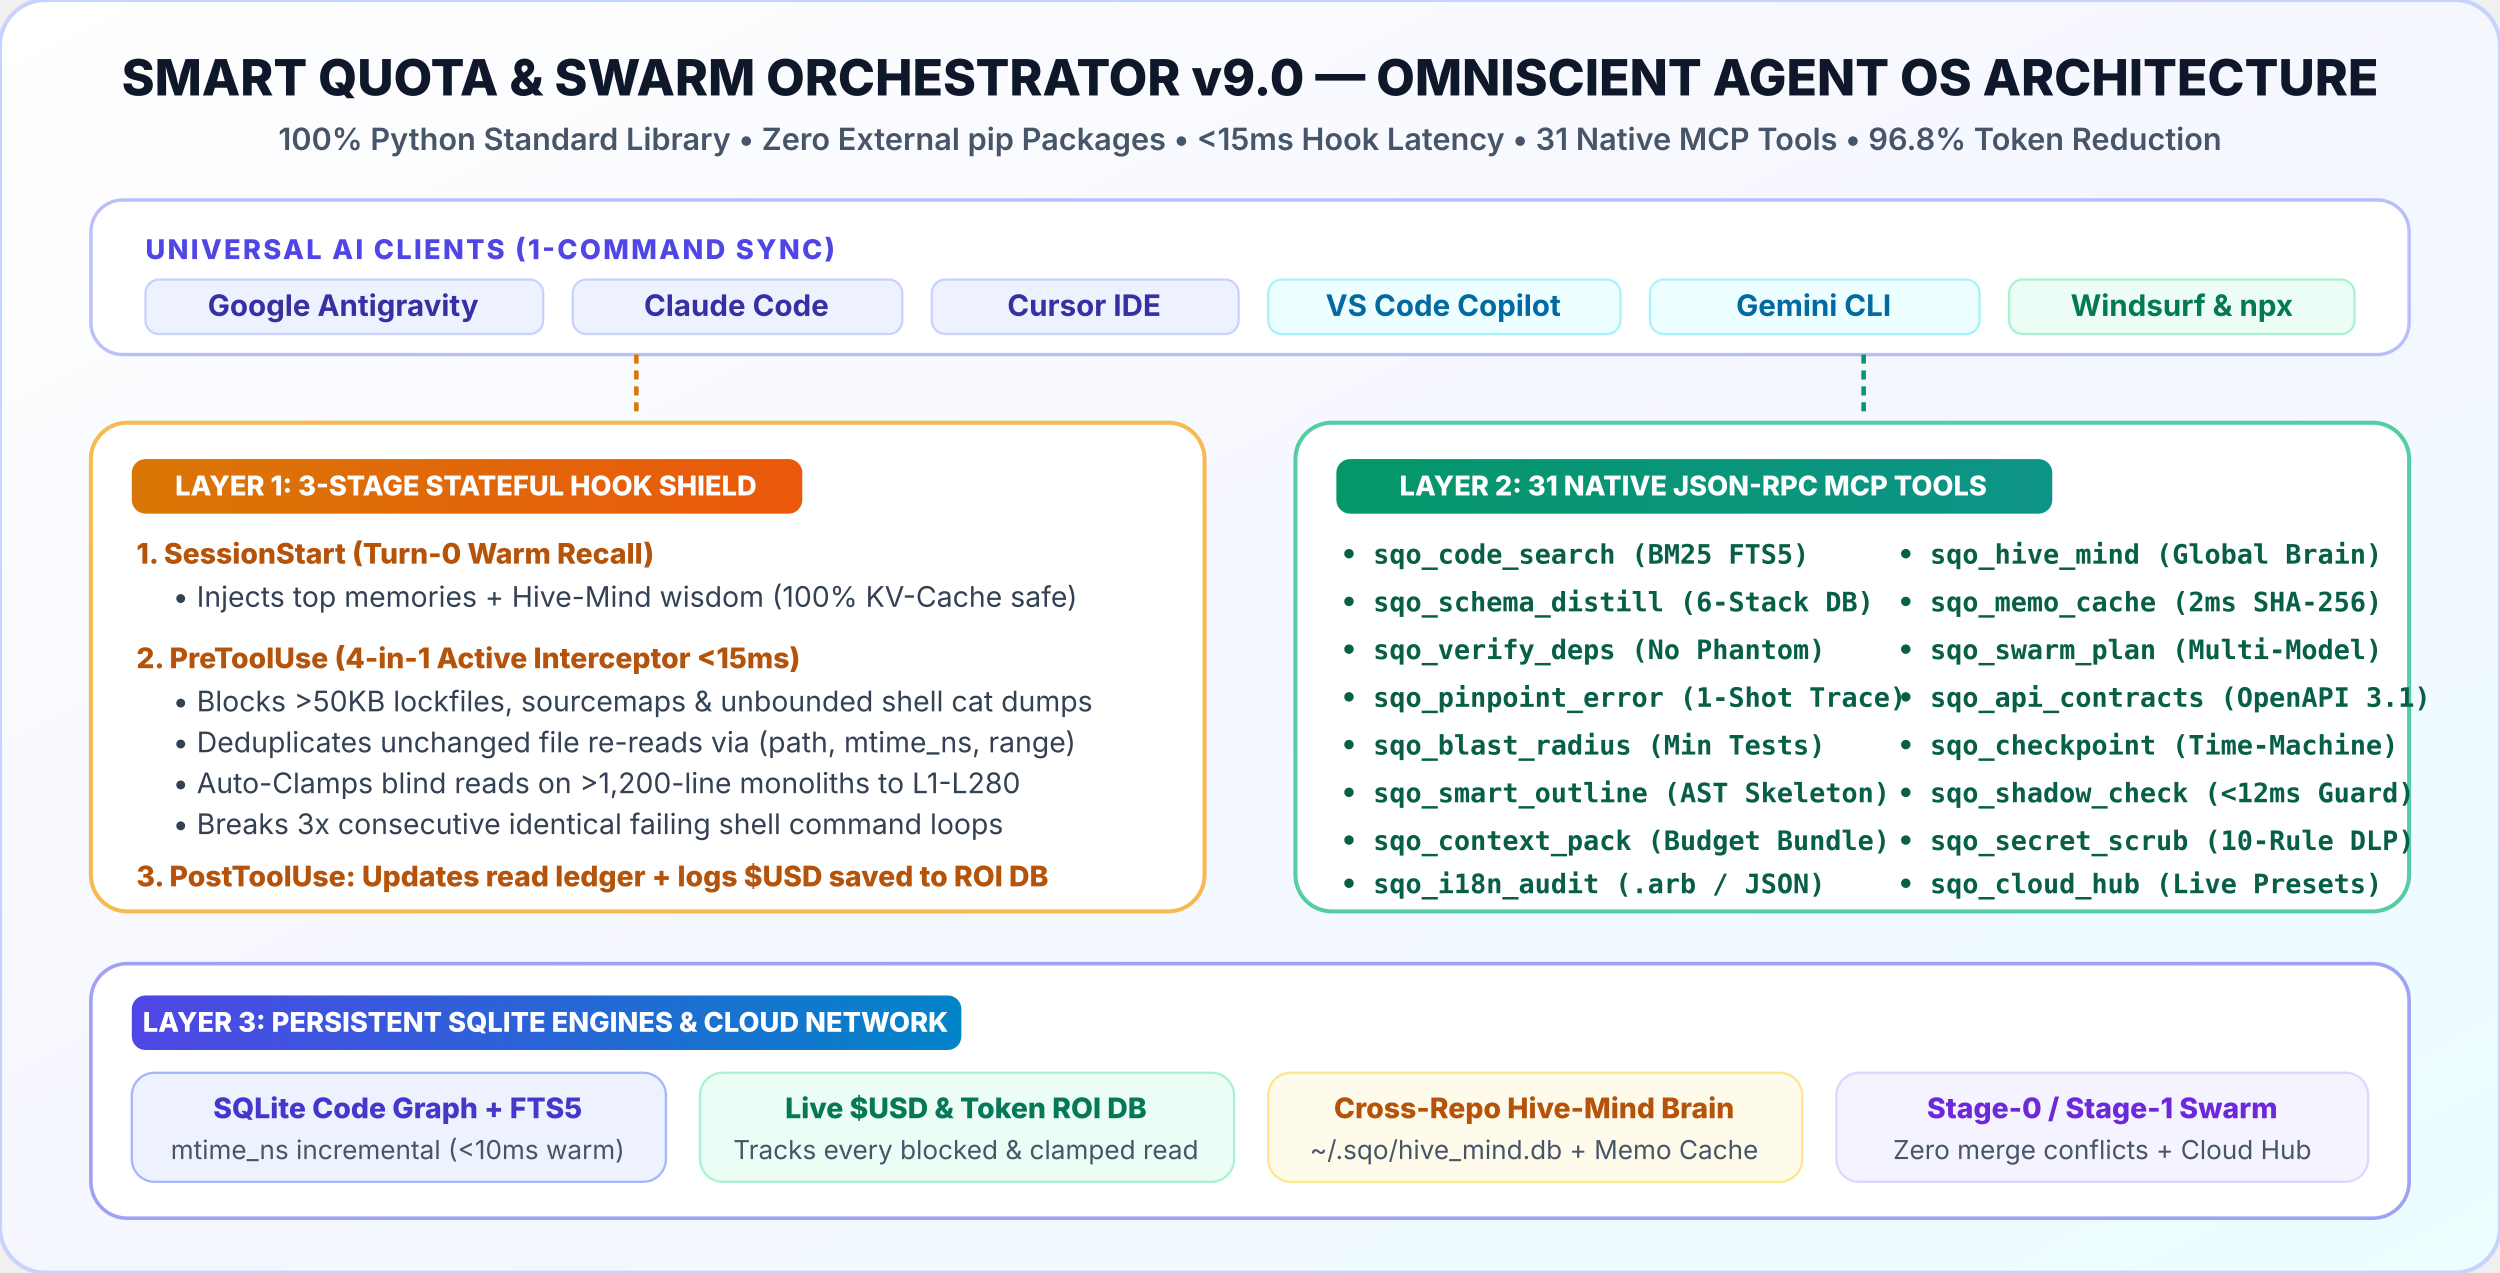
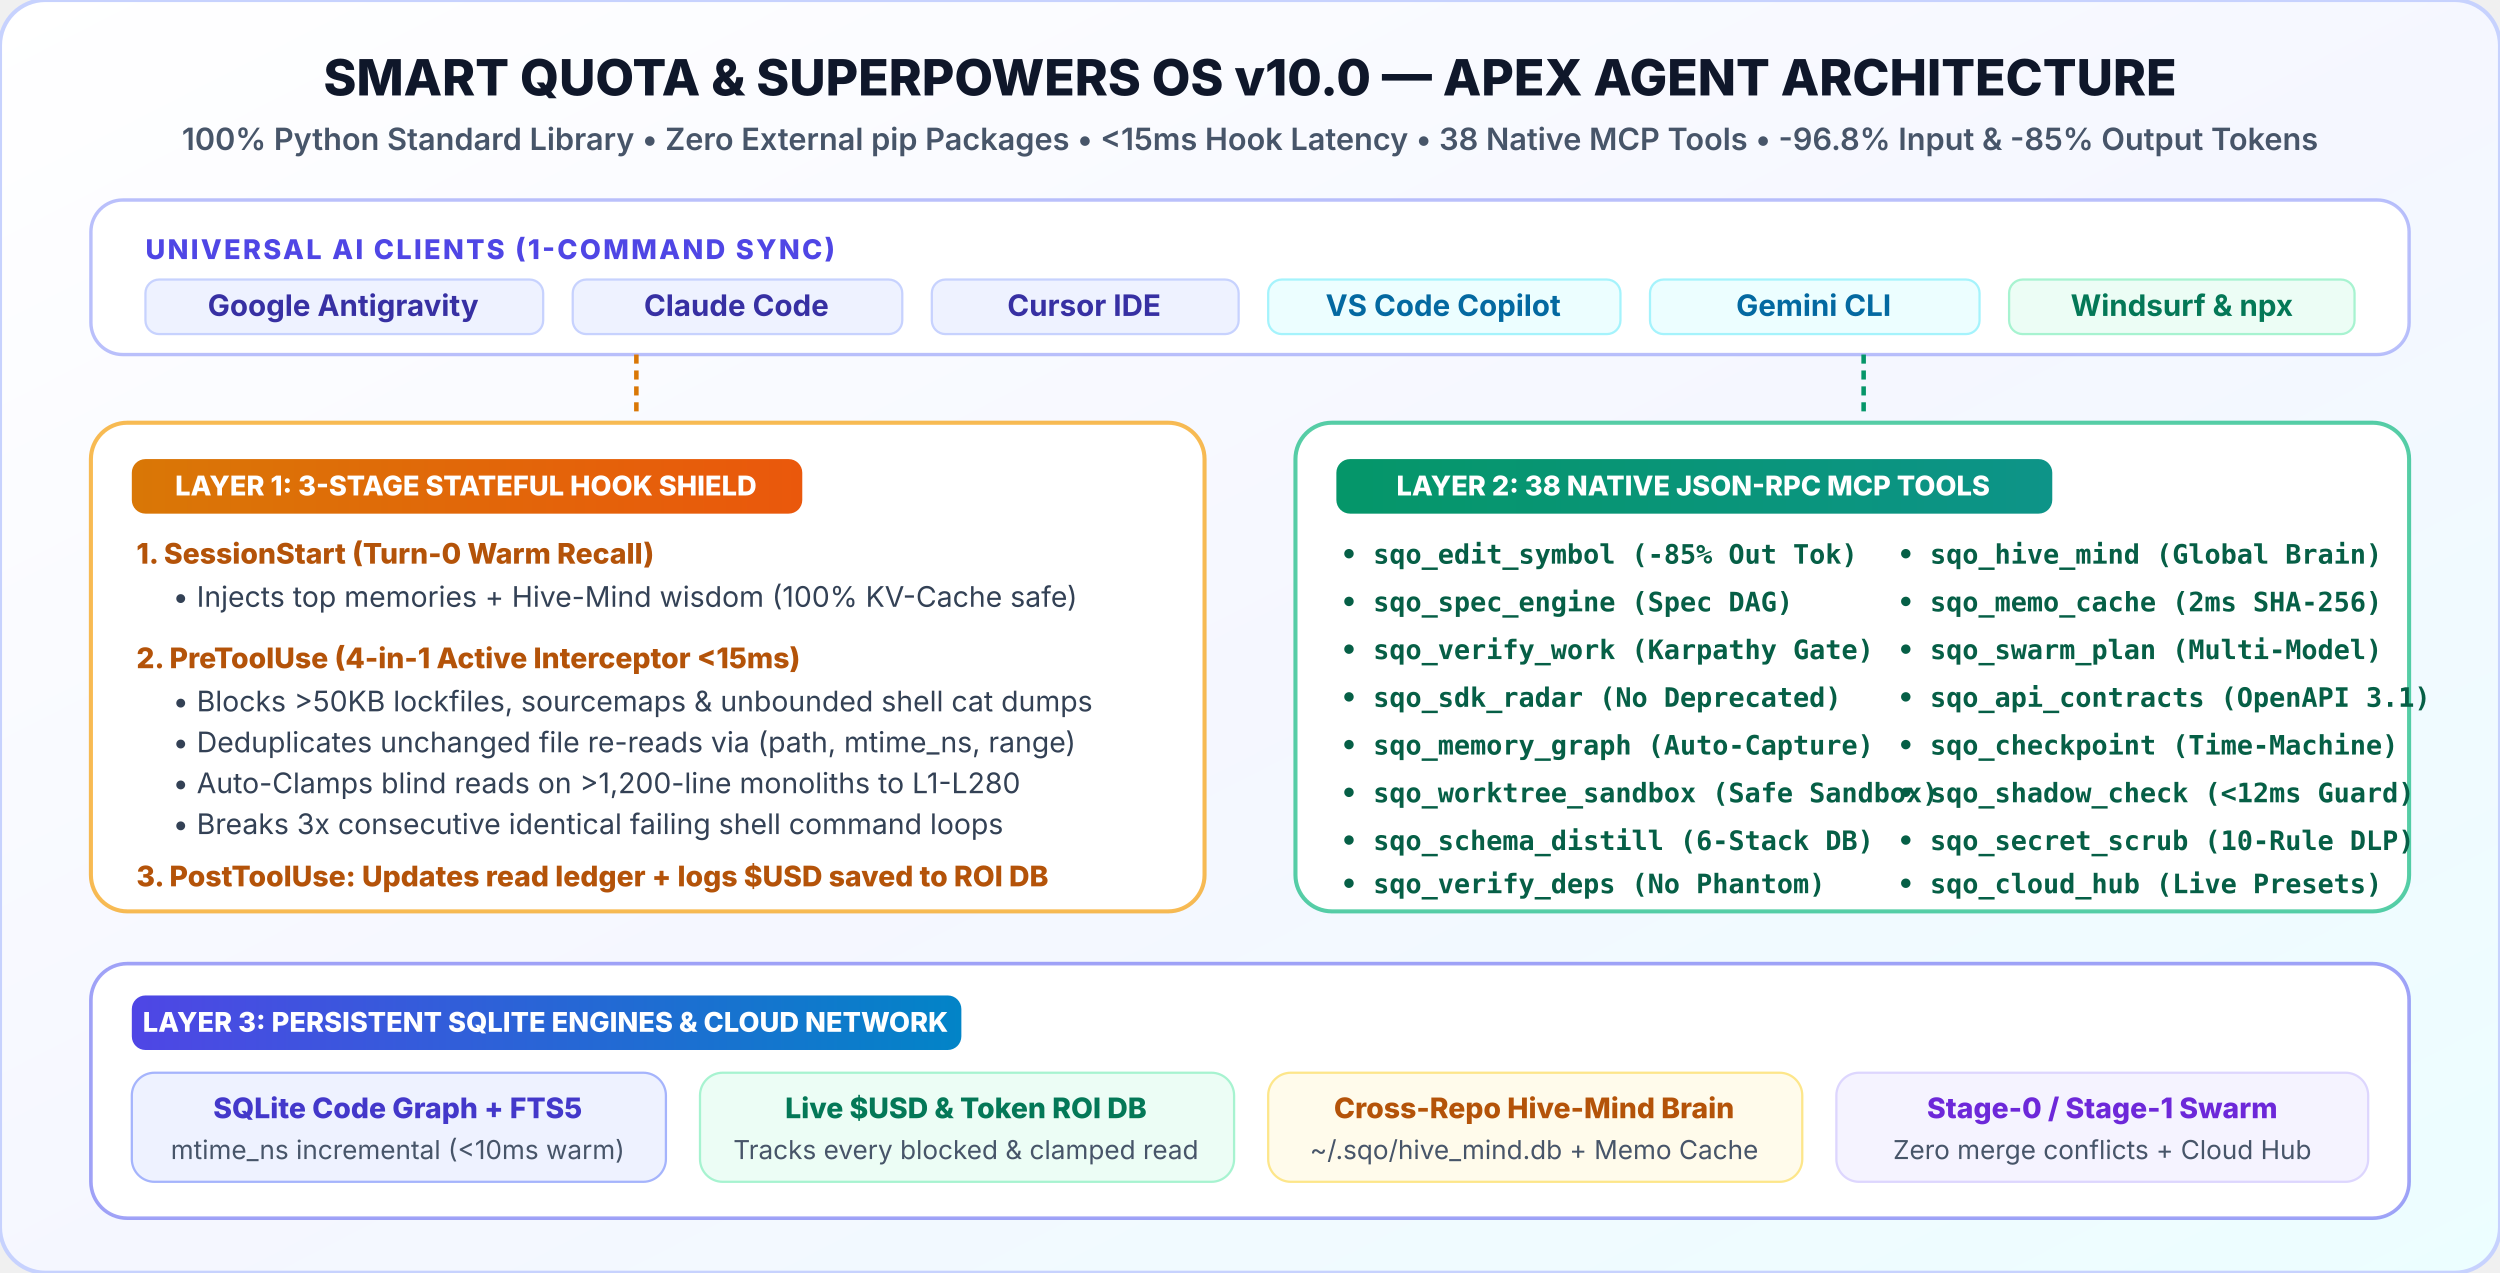
<svg xmlns="http://www.w3.org/2000/svg" viewBox="0 0 1100 560" width="100%">
  <defs>
    <linearGradient id="bg" x1="0" y1="0" x2="1" y2="1">
      <stop offset="0%" stop-color="#FFFFFF" />
      <stop offset="52%" stop-color="#F5F7FF" />
      <stop offset="100%" stop-color="#ECFEFF" />
    </linearGradient>
    <linearGradient id="cyanGrad" x1="0" y1="0" x2="1" y2="0">
      <stop offset="0%" stop-color="#4F46E5" />
      <stop offset="100%" stop-color="#0284C7" />
    </linearGradient>
    <linearGradient id="emeraldGrad" x1="0" y1="0" x2="1" y2="0">
      <stop offset="0%" stop-color="#059669" />
      <stop offset="100%" stop-color="#0D9488" />
    </linearGradient>
    <linearGradient id="amberGrad" x1="0" y1="0" x2="1" y2="0">
      <stop offset="0%" stop-color="#D97706" />
      <stop offset="100%" stop-color="#EA580C" />
    </linearGradient>
  </defs>
  <rect width="1100" height="560" rx="20" fill="url(#bg)" stroke="#C7D2FE" stroke-width="1.8" />
  <text x="550" y="42" text-anchor="middle" fill="#0F172A" font-family="Plus Jakarta Sans, Segoe UI, Inter, Arial, sans-serif" font-size="22" font-weight="800">
-     SMART QUOTA &amp; SWARM ORCHESTRATOR v9.0 — OMNISCIENT AGENT OS ARCHITECTURE
+     SMART QUOTA &amp; SUPERPOWERS OS v10.0 — APEX AGENT ARCHITECTURE
  </text>
  <text x="550" y="66" text-anchor="middle" fill="#475569" font-family="Plus Jakarta Sans, Segoe UI, Inter, Arial, sans-serif" font-size="13.5" font-weight="600">
-     100% Python Standard Library • Zero External pip Packages • &lt;15ms Hook Latency • 31 Native MCP Tools • 96.8% Token Reduction
+     100% Python Standard Library • Zero External pip Packages • &lt;15ms Hook Latency • 38 Native MCP Tools • -96.8% Input &amp; -85% Output Tokens
  </text>
  <rect x="40" y="88" width="1020" height="68" rx="14" fill="#FFFFFF" stroke="#818CF8" stroke-opacity="0.55" stroke-width="1.5" />
  <text x="64" y="114" fill="#4F46E5" font-family="Segoe UI, Inter, sans-serif" font-size="12" font-weight="800" letter-spacing="1">UNIVERSAL AI CLIENTS (1-COMMAND SYNC)</text>
  <g font-family="Segoe UI, Inter, sans-serif" font-size="13" font-weight="700" fill="#1E293B">
    <rect x="64" y="123" width="175" height="24" rx="6" fill="#EEF2FF" stroke="#C7D2FE" />
    <text x="151" y="139" text-anchor="middle" fill="#3730A3">Google Antigravity</text>
    <rect x="252" y="123" width="145" height="24" rx="6" fill="#EEF2FF" stroke="#C7D2FE" />
    <text x="324" y="139" text-anchor="middle" fill="#3730A3">Claude Code</text>
    <rect x="410" y="123" width="135" height="24" rx="6" fill="#EEF2FF" stroke="#C7D2FE" />
    <text x="477" y="139" text-anchor="middle" fill="#3730A3">Cursor IDE</text>
    <rect x="558" y="123" width="155" height="24" rx="6" fill="#ECFEFF" stroke="#A5F3FC" />
    <text x="635" y="139" text-anchor="middle" fill="#0369A1">VS Code Copilot</text>
    <rect x="726" y="123" width="145" height="24" rx="6" fill="#ECFEFF" stroke="#A5F3FC" />
    <text x="798" y="139" text-anchor="middle" fill="#0369A1">Gemini CLI</text>
    <rect x="884" y="123" width="152" height="24" rx="6" fill="#ECFDF5" stroke="#A7F3D0" />
    <text x="960" y="139" text-anchor="middle" fill="#047857">Windsurf &amp; npx</text>
  </g>
  <line x1="280" y1="156" x2="280" y2="184" stroke="#D97706" stroke-width="2" stroke-dasharray="4,3" />
  <line x1="820" y1="156" x2="820" y2="184" stroke="#059669" stroke-width="2" stroke-dasharray="4,3" />
  <rect x="40" y="186" width="490" height="215" rx="16" fill="#FFFFFF" stroke="#F59E0B" stroke-opacity="0.7" stroke-width="1.8" />
  <rect x="58" y="202" width="295" height="24" rx="6" fill="url(#amberGrad)" />
  <text x="205" y="218" text-anchor="middle" fill="#FFFFFF" font-family="Segoe UI, Inter, sans-serif" font-size="12" font-weight="800">LAYER 1: 3-STAGE STATEFUL HOOK SHIELD</text>
  <g font-family="Segoe UI, Inter, sans-serif" font-size="12.5" fill="#334155">
    <text x="60" y="248" fill="#B45309" font-weight="800">1. SessionStart (Turn-0 Warm Recall)</text>
    <text x="76" y="267">• Injects top memories + Hive-Mind wisdom (100% KV-Cache safe)</text>
    <text x="60" y="294" fill="#B45309" font-weight="800">2. PreToolUse (4-in-1 Active Interceptor &lt;15ms)</text>
    <text x="76" y="313">• Blocks &gt;50KB lockfiles, sourcemaps &amp; unbounded shell cat dumps</text>
    <text x="76" y="331">• Deduplicates unchanged file re-reads via (path, mtime_ns, range)</text>
    <text x="76" y="349">• Auto-Clamps blind reads on &gt;1,200-line monoliths to L1-L280</text>
    <text x="76" y="367">• Breaks 3x consecutive identical failing shell command loops</text>
    <text x="60" y="390" fill="#B45309" font-weight="800">3. PostToolUse: Updates read ledger + logs $USD saved to ROI DB</text>
  </g>
  <rect x="570" y="186" width="490" height="215" rx="16" fill="#FFFFFF" stroke="#10B981" stroke-opacity="0.7" stroke-width="1.8" />
  <rect x="588" y="202" width="315" height="24" rx="6" fill="url(#emeraldGrad)" />
-   <text x="745" y="218" text-anchor="middle" fill="#FFFFFF" font-family="Segoe UI, Inter, sans-serif" font-size="12" font-weight="800">LAYER 2: 31 NATIVE JSON-RPC MCP TOOLS</text>
+   <text x="745" y="218" text-anchor="middle" fill="#FFFFFF" font-family="Segoe UI, Inter, sans-serif" font-size="12" font-weight="800">LAYER 2: 38 NATIVE JSON-RPC MCP TOOLS</text>
  <g font-family="Consolas, monospace" font-size="11.8" fill="#065F46" font-weight="600">
-     <text x="590" y="248">• sqo_code_search      (BM25 FTS5)</text>
-     <text x="590" y="269">• sqo_schema_distill   (6-Stack DB)</text>
-     <text x="590" y="290">• sqo_verify_deps      (No Phantom)</text>
-     <text x="590" y="311">• sqo_pinpoint_error   (1-Shot Trace)</text>
-     <text x="590" y="332">• sqo_blast_radius     (Min Tests)</text>
-     <text x="590" y="353">• sqo_smart_outline    (AST Skeleton)</text>
-     <text x="590" y="374">• sqo_context_pack     (Budget Bundle)</text>
-     <text x="590" y="393">• sqo_i18n_audit       (.arb / JSON)</text>
+     <text x="590" y="248">• sqo_edit_symbol      (-85% Out Tok)</text>
+     <text x="590" y="269">• sqo_spec_engine      (Spec DAG)</text>
+     <text x="590" y="290">• sqo_verify_work      (Karpathy Gate)</text>
+     <text x="590" y="311">• sqo_sdk_radar        (No Deprecated)</text>
+     <text x="590" y="332">• sqo_memory_graph     (Auto-Capture)</text>
+     <text x="590" y="353">• sqo_worktree_sandbox (Safe Sandbox)</text>
+     <text x="590" y="374">• sqo_schema_distill   (6-Stack DB)</text>
+     <text x="590" y="393">• sqo_verify_deps      (No Phantom)</text>
    <text x="835" y="248">• sqo_hive_mind        (Global Brain)</text>
    <text x="835" y="269">• sqo_memo_cache       (2ms SHA-256)</text>
    <text x="835" y="290">• sqo_swarm_plan       (Multi-Model)</text>
    <text x="835" y="311">• sqo_api_contracts    (OpenAPI 3.1)</text>
    <text x="835" y="332">• sqo_checkpoint       (Time-Machine)</text>
    <text x="835" y="353">• sqo_shadow_check     (&lt;12ms Guard)</text>
    <text x="835" y="374">• sqo_secret_scrub     (10-Rule DLP)</text>
    <text x="835" y="393">• sqo_cloud_hub        (Live Presets)</text>
  </g>
  <rect x="40" y="424" width="1020" height="112" rx="16" fill="#FFFFFF" stroke="#6366F1" stroke-opacity="0.6" stroke-width="1.6" />
  <rect x="58" y="438" width="365" height="24" rx="6" fill="url(#cyanGrad)" />
  <text x="240" y="454" text-anchor="middle" fill="#FFFFFF" font-family="Segoe UI, Inter, sans-serif" font-size="12" font-weight="800">LAYER 3: PERSISTENT SQLITE ENGINES &amp; CLOUD NETWORK</text>
  <g font-family="Segoe UI, Inter, sans-serif" font-size="12.5">
    <rect x="58" y="472" width="235" height="48" rx="10" fill="#EEF2FF" stroke="#A5B4FC" />
    <text x="175" y="492" text-anchor="middle" fill="#4338CA" font-weight="800">SQLite Code Graph + FTS5</text>
    <text x="175" y="510" text-anchor="middle" fill="#475569" font-size="11.5">mtime_ns incremental (&lt;10ms warm)</text>
    <rect x="308" y="472" width="235" height="48" rx="10" fill="#ECFDF5" stroke="#A7F3D0" />
    <text x="425" y="492" text-anchor="middle" fill="#047857" font-weight="800">Live $USD &amp; Token ROI DB</text>
    <text x="425" y="510" text-anchor="middle" fill="#475569" font-size="11.5">Tracks every blocked &amp; clamped read</text>
    <rect x="558" y="472" width="235" height="48" rx="10" fill="#FFFBEB" stroke="#FDE68A" />
    <text x="675" y="492" text-anchor="middle" fill="#B45309" font-weight="800">Cross-Repo Hive-Mind Brain</text>
    <text x="675" y="510" text-anchor="middle" fill="#475569" font-size="11.5">~/.sqo/hive_mind.db + Memo Cache</text>
    <rect x="808" y="472" width="234" height="48" rx="10" fill="#F5F3FF" stroke="#DDD6FE" />
    <text x="925" y="492" text-anchor="middle" fill="#6D28D9" font-weight="800">Stage-0 / Stage-1 Swarm</text>
    <text x="925" y="510" text-anchor="middle" fill="#475569" font-size="11.5">Zero merge conflicts + Cloud Hub</text>
  </g>
</svg>
